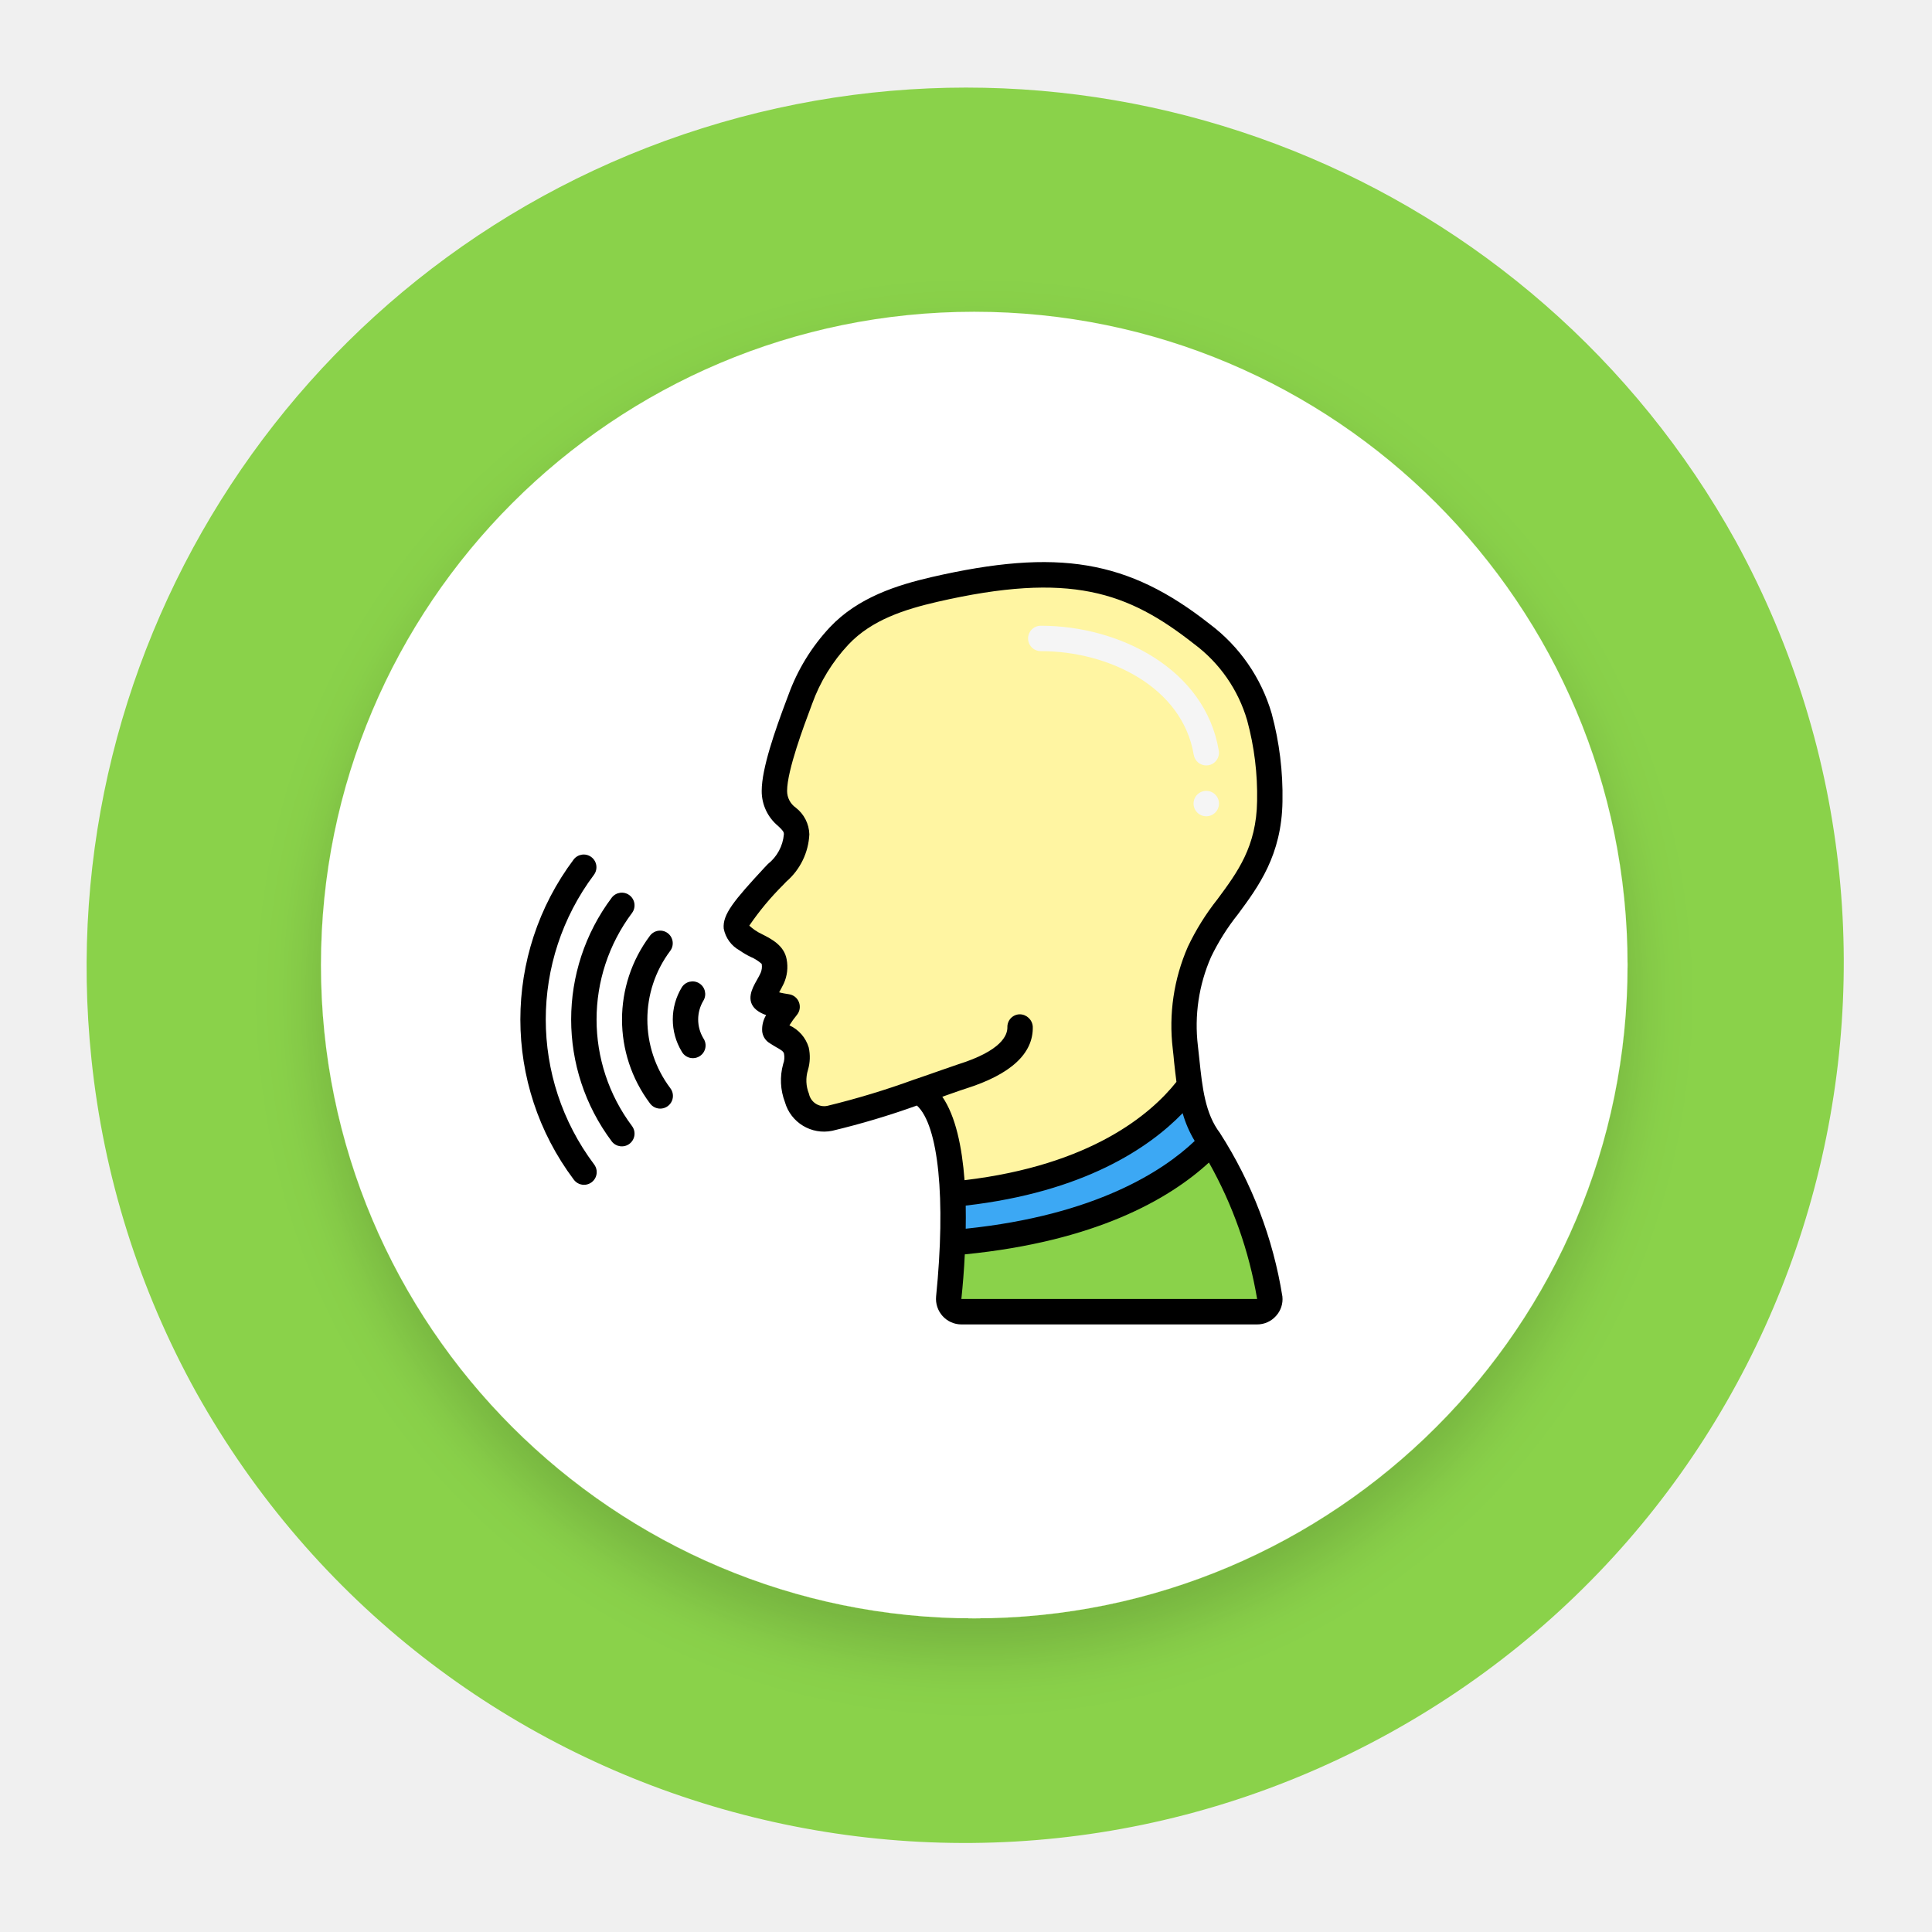
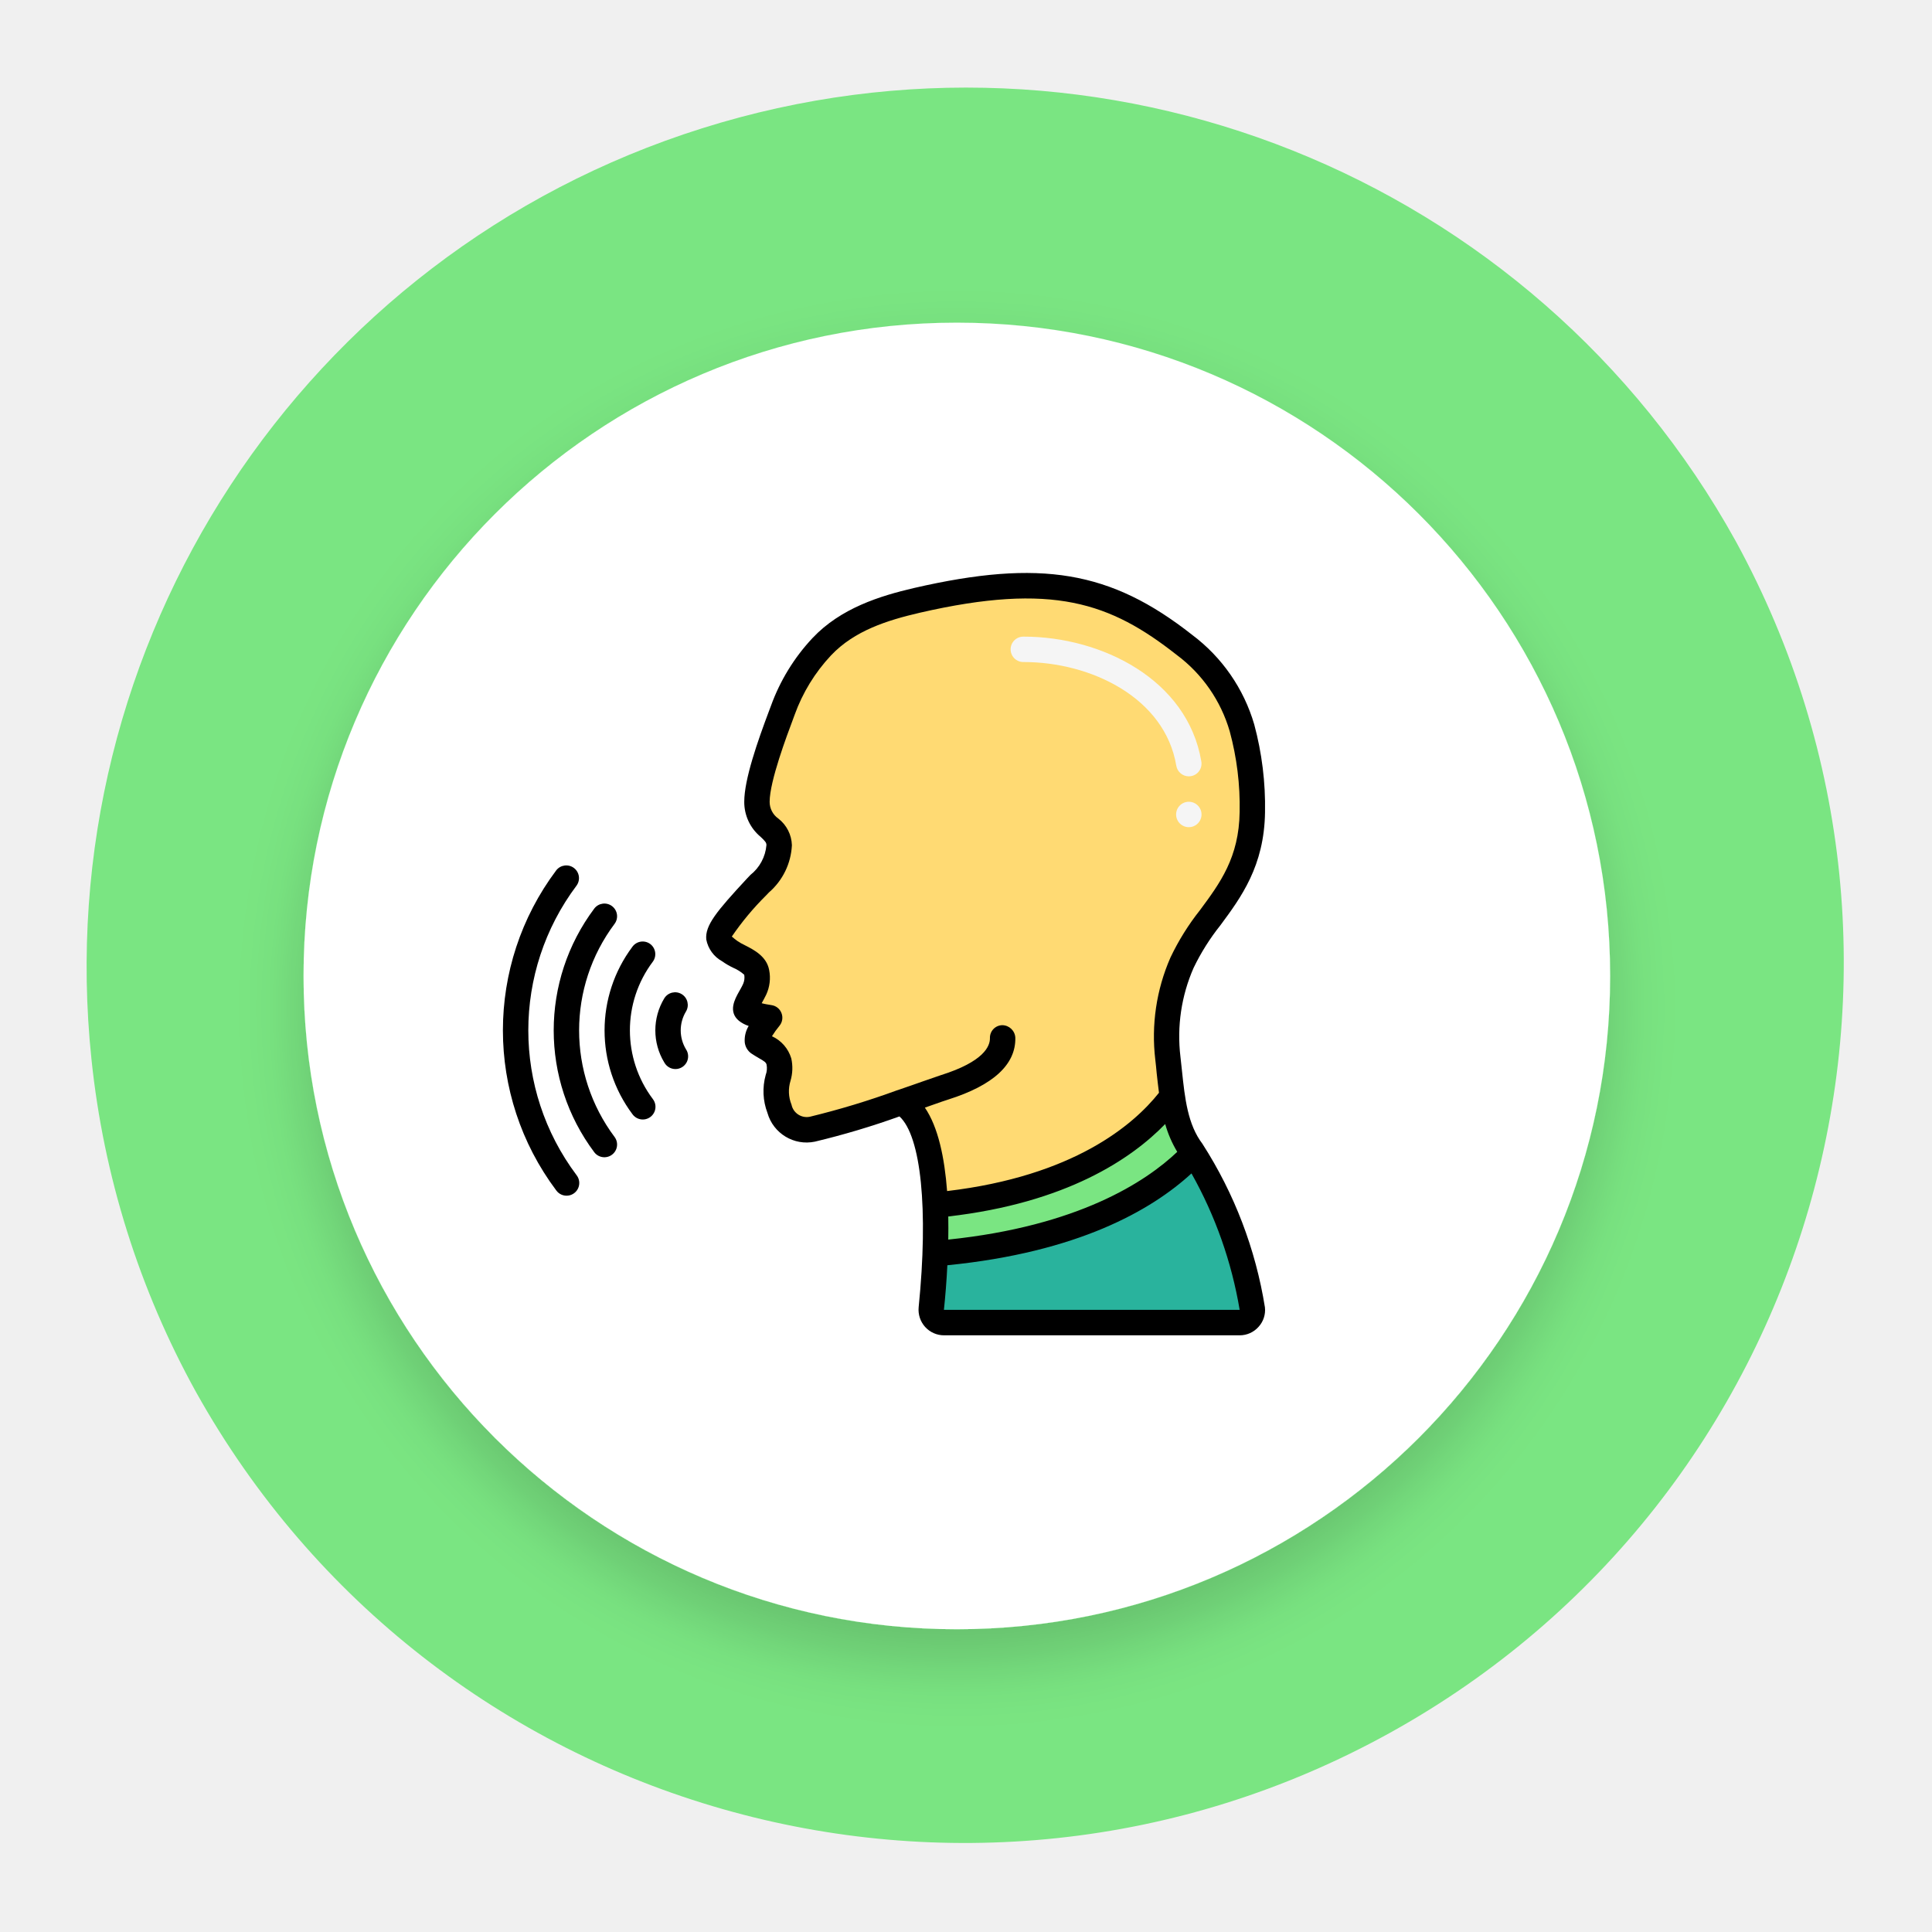
<svg xmlns="http://www.w3.org/2000/svg" width="177.44" height="177.44" viewBox="0 0 177.44 177.44">
  <defs>
-     <filter id="Elipse_4304" x="20.481" y="22.627" width="138" height="138" filterUnits="userSpaceOnUse">
+     <filter id="Elipse_4304" x="18.879" y="23.627" width="138" height="138" filterUnits="userSpaceOnUse">
      <feOffset dy="3" input="SourceAlpha" />
      <feGaussianBlur stdDeviation="3" result="blur" />
      <feFlood flood-opacity="0.161" />
      <feComposite operator="in" in2="blur" />
      <feComposite in="SourceGraphic" />
    </filter>
  </defs>
-   <g id="Grupo_86220" data-name="Grupo 86220" transform="translate(-572.121 -716.027)">
-     <path id="Trazado_145597" data-name="Trazado 145597" d="M80.724,161.449A80.743,80.743,0,0,1,49.3,6.348,80.743,80.743,0,0,1,112.149,155.1,80.231,80.231,0,0,1,80.724,161.449Z" transform="matrix(0.105, 0.995, -0.995, 0.105, 732.686, 716.027)" fill="#8ad24a" />
-     <g transform="matrix(1, 0, 0, 1, 572.12, 716.03)" filter="url(#Elipse_4304)">
-       <circle id="Elipse_4304-2" data-name="Elipse 4304" cx="60" cy="60" r="60" transform="translate(29.48 28.63)" fill="#fff" />
+   <g id="Grupo_86252" data-name="Grupo 86252" transform="translate(-572.121 -2121.027)">
+     <path id="Trazado_145597" data-name="Trazado 145597" d="M80.724,161.449A80.743,80.743,0,0,1,49.3,6.348,80.743,80.743,0,0,1,112.149,155.1,80.231,80.231,0,0,1,80.724,161.449Z" transform="matrix(0.105, 0.995, -0.995, 0.105, 732.686, 2121.027)" fill="#7ae582" />
+     <g transform="matrix(1, 0, 0, 1, 572.12, 2121.03)" filter="url(#Elipse_4304)">
+       <circle id="Elipse_4304-2" data-name="Elipse 4304" cx="60" cy="60" r="60" transform="translate(27.88 29.63)" fill="#fff" />
    </g>
-     <g id="Page-1" transform="translate(619.912 767.648)">
+     <g id="Page-1" transform="translate(618.309 2173.648)">
      <g id="_090---Person-Speaking" data-name="090---Person-Speaking">
        <g id="Icons" transform="translate(19.834 1.182)">
-           <path id="Shape" d="M40.783,46.428c-3.115,3.3-9.928,8.049-23.752,9.216.047-1.412.058-2.94-.012-4.445,13.334-1.26,19.342-6.72,21.792-10.009a10.722,10.722,0,0,0,1.843,5.075C40.69,46.311,40.737,46.37,40.783,46.428Z" transform="translate(2.833 5.696)" fill="#3ca8f4" />
-           <path id="Shape-2" data-name="Shape" d="M42.533,35.613a17,17,0,0,0-1.295,8.773c.14,1.155.233,2.345.408,3.5-2.45,3.29-8.458,8.749-21.792,10.009-.175-4.188-.933-8.271-3.08-9.461a76.7,76.7,0,0,1-8.189,2.473,2.566,2.566,0,0,1-3.021-1.878c-.8-2.321.3-2.951-.047-4.34-.245-.957-1.155-1.19-1.867-1.7-.572-.408,1.015-2.321,1.015-2.321a6.6,6.6,0,0,1-2.053-.595c-.408-.35.163-.933.688-2.03a2.548,2.548,0,0,0,.175-1.528C3.289,35.5,1.75,35.111,1,34.551-.572,33.373-.654,33.1,3.453,28.66c.91-.968,2.088-1.995,2.088-3.85,0-1.645-2.042-1.645-2.042-3.978s1.972-7.3,2.38-8.388A17.052,17.052,0,0,1,9.449,6.6c2.31-2.45,5.506-3.511,8.749-4.258C30.051-.4,36,1.105,42.755,6.425a14.653,14.653,0,0,1,5.3,7.618A27.971,27.971,0,0,1,49,21.789c-.1,6.918-4.5,9.344-6.463,13.824Z" transform="translate(-0.002 -0.999)" fill="#fff5a2" />
-           <path id="Shape-3" data-name="Shape" d="M46.2,59.947a1.153,1.153,0,0,1-1.155,1.272H17.886a1.167,1.167,0,0,1-1.155-1.283c.117-1.155.268-2.963.35-5.04C30.9,53.729,37.718,48.981,40.832,45.68A38.565,38.565,0,0,1,46.2,59.947Z" transform="translate(2.784 6.444)" fill="#8ad24a" />
+           <path id="Shape" d="M40.783,46.428c-3.115,3.3-9.928,8.049-23.752,9.216.047-1.412.058-2.94-.012-4.445,13.334-1.26,19.342-6.72,21.792-10.009a10.722,10.722,0,0,0,1.843,5.075C40.69,46.311,40.737,46.37,40.783,46.428Z" transform="translate(2.833 5.696)" fill="#7ae582" />
+           <path id="Shape-2" data-name="Shape" d="M42.533,35.613a17,17,0,0,0-1.295,8.773c.14,1.155.233,2.345.408,3.5-2.45,3.29-8.458,8.749-21.792,10.009-.175-4.188-.933-8.271-3.08-9.461a76.7,76.7,0,0,1-8.189,2.473,2.566,2.566,0,0,1-3.021-1.878c-.8-2.321.3-2.951-.047-4.34-.245-.957-1.155-1.19-1.867-1.7-.572-.408,1.015-2.321,1.015-2.321a6.6,6.6,0,0,1-2.053-.595c-.408-.35.163-.933.688-2.03a2.548,2.548,0,0,0,.175-1.528C3.289,35.5,1.75,35.111,1,34.551-.572,33.373-.654,33.1,3.453,28.66c.91-.968,2.088-1.995,2.088-3.85,0-1.645-2.042-1.645-2.042-3.978s1.972-7.3,2.38-8.388A17.052,17.052,0,0,1,9.449,6.6c2.31-2.45,5.506-3.511,8.749-4.258C30.051-.4,36,1.105,42.755,6.425a14.653,14.653,0,0,1,5.3,7.618A27.971,27.971,0,0,1,49,21.789c-.1,6.918-4.5,9.344-6.463,13.824Z" transform="translate(-0.002 -0.999)" fill="#ffda73" />
+           <path id="Shape-3" data-name="Shape" d="M46.2,59.947a1.153,1.153,0,0,1-1.155,1.272H17.886a1.167,1.167,0,0,1-1.155-1.283c.117-1.155.268-2.963.35-5.04C30.9,53.729,37.718,48.981,40.832,45.68A38.565,38.565,0,0,1,46.2,59.947Z" transform="translate(2.784 6.444)" fill="#29b39d" />
          <g id="Grupo_84487" data-name="Grupo 84487" transform="translate(26.829 4.667)">
            <path id="Shape-4" data-name="Shape" d="M39.332,17.832a1.167,1.167,0,0,1-1.149-.975c-1.044-6.252-7.841-9.524-14.016-9.524a1.167,1.167,0,1,1,0-2.333c7.158,0,15.061,3.942,16.316,11.474a1.167,1.167,0,0,1-.959,1.342A1.081,1.081,0,0,1,39.332,17.832Z" transform="translate(-23 -5)" fill="#f5f5f5" />
            <circle id="Oval" cx="1.167" cy="1.167" r="1.167" transform="translate(15.166 15.166)" fill="#f5f5f5" />
          </g>
        </g>
        <g id="Icons_copy">
          <path id="Shape-5" data-name="Shape" d="M14.428,34.174a1.167,1.167,0,0,0-1.605.38,5.686,5.686,0,0,0,0,5.891,1.167,1.167,0,1,0,1.983-1.225,3.362,3.362,0,0,1,0-3.441A1.167,1.167,0,0,0,14.428,34.174Z" transform="translate(1.999 4.513)" />
          <path id="Shape-6" data-name="Shape" d="M12.2,30.233a1.167,1.167,0,0,0-1.633.243,12.832,12.832,0,0,0,0,15.39,1.167,1.167,0,1,0,1.867-1.4,10.5,10.5,0,0,1,0-12.608,1.167,1.167,0,0,0-.233-1.624Z" transform="translate(1.333 3.847)" />
          <path id="Shape-7" data-name="Shape" d="M9.6,28.867a1.167,1.167,0,0,0-1.867-1.4,18.665,18.665,0,0,0,0,22.4,1.167,1.167,0,0,0,1.867-1.4,16.332,16.332,0,0,1,0-19.6Z" transform="translate(0.666 3.347)" />
          <path id="Shape-8" data-name="Shape" d="M4.9,53.864a1.167,1.167,0,1,0,1.867-1.4,22.165,22.165,0,0,1,0-26.6,1.167,1.167,0,0,0-1.867-1.4A24.5,24.5,0,0,0,4.9,53.864Z" transform="translate(0 2.847)" />
          <path id="Shape-9" data-name="Shape" d="M61.59,53.428c-1.365-1.785-1.622-4.188-1.89-6.731-.047-.432-.093-.852-.14-1.283a15.649,15.649,0,0,1,1.213-8.166,20.686,20.686,0,0,1,2.461-3.908c1.89-2.555,4.025-5.436,4.095-10.371a28.9,28.9,0,0,0-.992-8.073,15.82,15.82,0,0,0-5.7-8.224C53.155.781,46.7-.3,35.1,2.367c-3.161.735-6.743,1.855-9.333,4.6A18.1,18.1,0,0,0,21.949,13.2l-.163.432C20.724,16.448,19.5,19.948,19.5,22A4.143,4.143,0,0,0,21,25.22c.455.432.537.537.537.77a3.91,3.91,0,0,1-1.47,2.73l-.3.315c-2.823,3.045-3.873,4.316-3.756,5.611a2.906,2.906,0,0,0,1.458,2.007,6.8,6.8,0,0,0,1.015.595,3.635,3.635,0,0,1,1.015.642,1.459,1.459,0,0,1-.093.817c-.128.292-.28.537-.4.758-.35.63-1.015,1.8,0,2.648a2.819,2.819,0,0,0,.9.478,2.545,2.545,0,0,0-.362,1.493,1.444,1.444,0,0,0,.595,1.027c.222.152.443.28.677.42.525.292.688.408.735.618a1.75,1.75,0,0,1-.082.945,5.6,5.6,0,0,0,.163,3.488,3.733,3.733,0,0,0,4.351,2.636A73.26,73.26,0,0,0,33.755,50.9c1.983,1.808,2.671,8.528,1.762,17.534a2.362,2.362,0,0,0,.595,1.8,2.333,2.333,0,0,0,1.727.77H65a2.311,2.311,0,0,0,1.738-.782,2.283,2.283,0,0,0,.583-1.785,39.232,39.232,0,0,0-5.728-15Zm-25.5-3.336c.222-.082.432-.152.63-.222.723-.257,1.26-.443,1.528-.525,4.13-1.307,6.206-3.22,6.148-5.681a1.212,1.212,0,0,0-1.2-1.143,1.153,1.153,0,0,0-1.132,1.19c.012.735-.548,2.158-4.526,3.406-.28.093-.84.292-1.587.548-.665.233-1.482.525-2.38.828h-.012a74.632,74.632,0,0,1-8.038,2.438,1.426,1.426,0,0,1-1.68-1.108,3.266,3.266,0,0,1-.093-2.193,4.1,4.1,0,0,0,.07-2.065,3.266,3.266,0,0,0-1.773-2.03,8.785,8.785,0,0,1,.688-.957,1.167,1.167,0,0,0,.187-1.167A1.154,1.154,0,0,0,22,40.678c-.292-.047-.63-.1-.9-.175.128-.233.28-.5.42-.793a3.69,3.69,0,0,0,.268-2.251c-.233-1.26-1.388-1.855-2.24-2.286a4.8,4.8,0,0,1-.677-.385,6.506,6.506,0,0,1-.513-.408,25.752,25.752,0,0,1,3.126-3.756l.28-.292a6.125,6.125,0,0,0,2.112-4.34,3.215,3.215,0,0,0-1.248-2.45A1.867,1.867,0,0,1,21.832,22c0-1.89,1.61-6.148,2.135-7.548l.163-.443a15.806,15.806,0,0,1,3.336-5.448c2.158-2.286,5.191-3.231,8.154-3.92C47.836,1.831,53.132,3.732,59.2,8.5a13.416,13.416,0,0,1,4.888,7.034,26.236,26.236,0,0,1,.91,7.4c-.058,4.188-1.8,6.533-3.64,9.018a22.617,22.617,0,0,0-2.718,4.363,18.057,18.057,0,0,0-1.388,9.379c.047.408.093.828.128,1.248.07.595.128,1.19.21,1.785C55.232,51.7,49.737,56.38,38.13,57.756c-.233-3.056-.817-5.88-2.042-7.664Zm23.18,4.06c-2.893,2.753-9.1,6.824-21.033,8.061.012-.7.012-1.412,0-2.123C49.084,58.841,55.057,54.8,58.16,51.6a10.532,10.532,0,0,0,1.108,2.555ZM37.838,68.664c.128-1.225.245-2.625.315-4.095,11.969-1.19,18.712-5.028,22.422-8.434A38.583,38.583,0,0,1,65,68.664Z" transform="translate(2.666 -0.986)" />
        </g>
      </g>
    </g>
  </g>
</svg>
